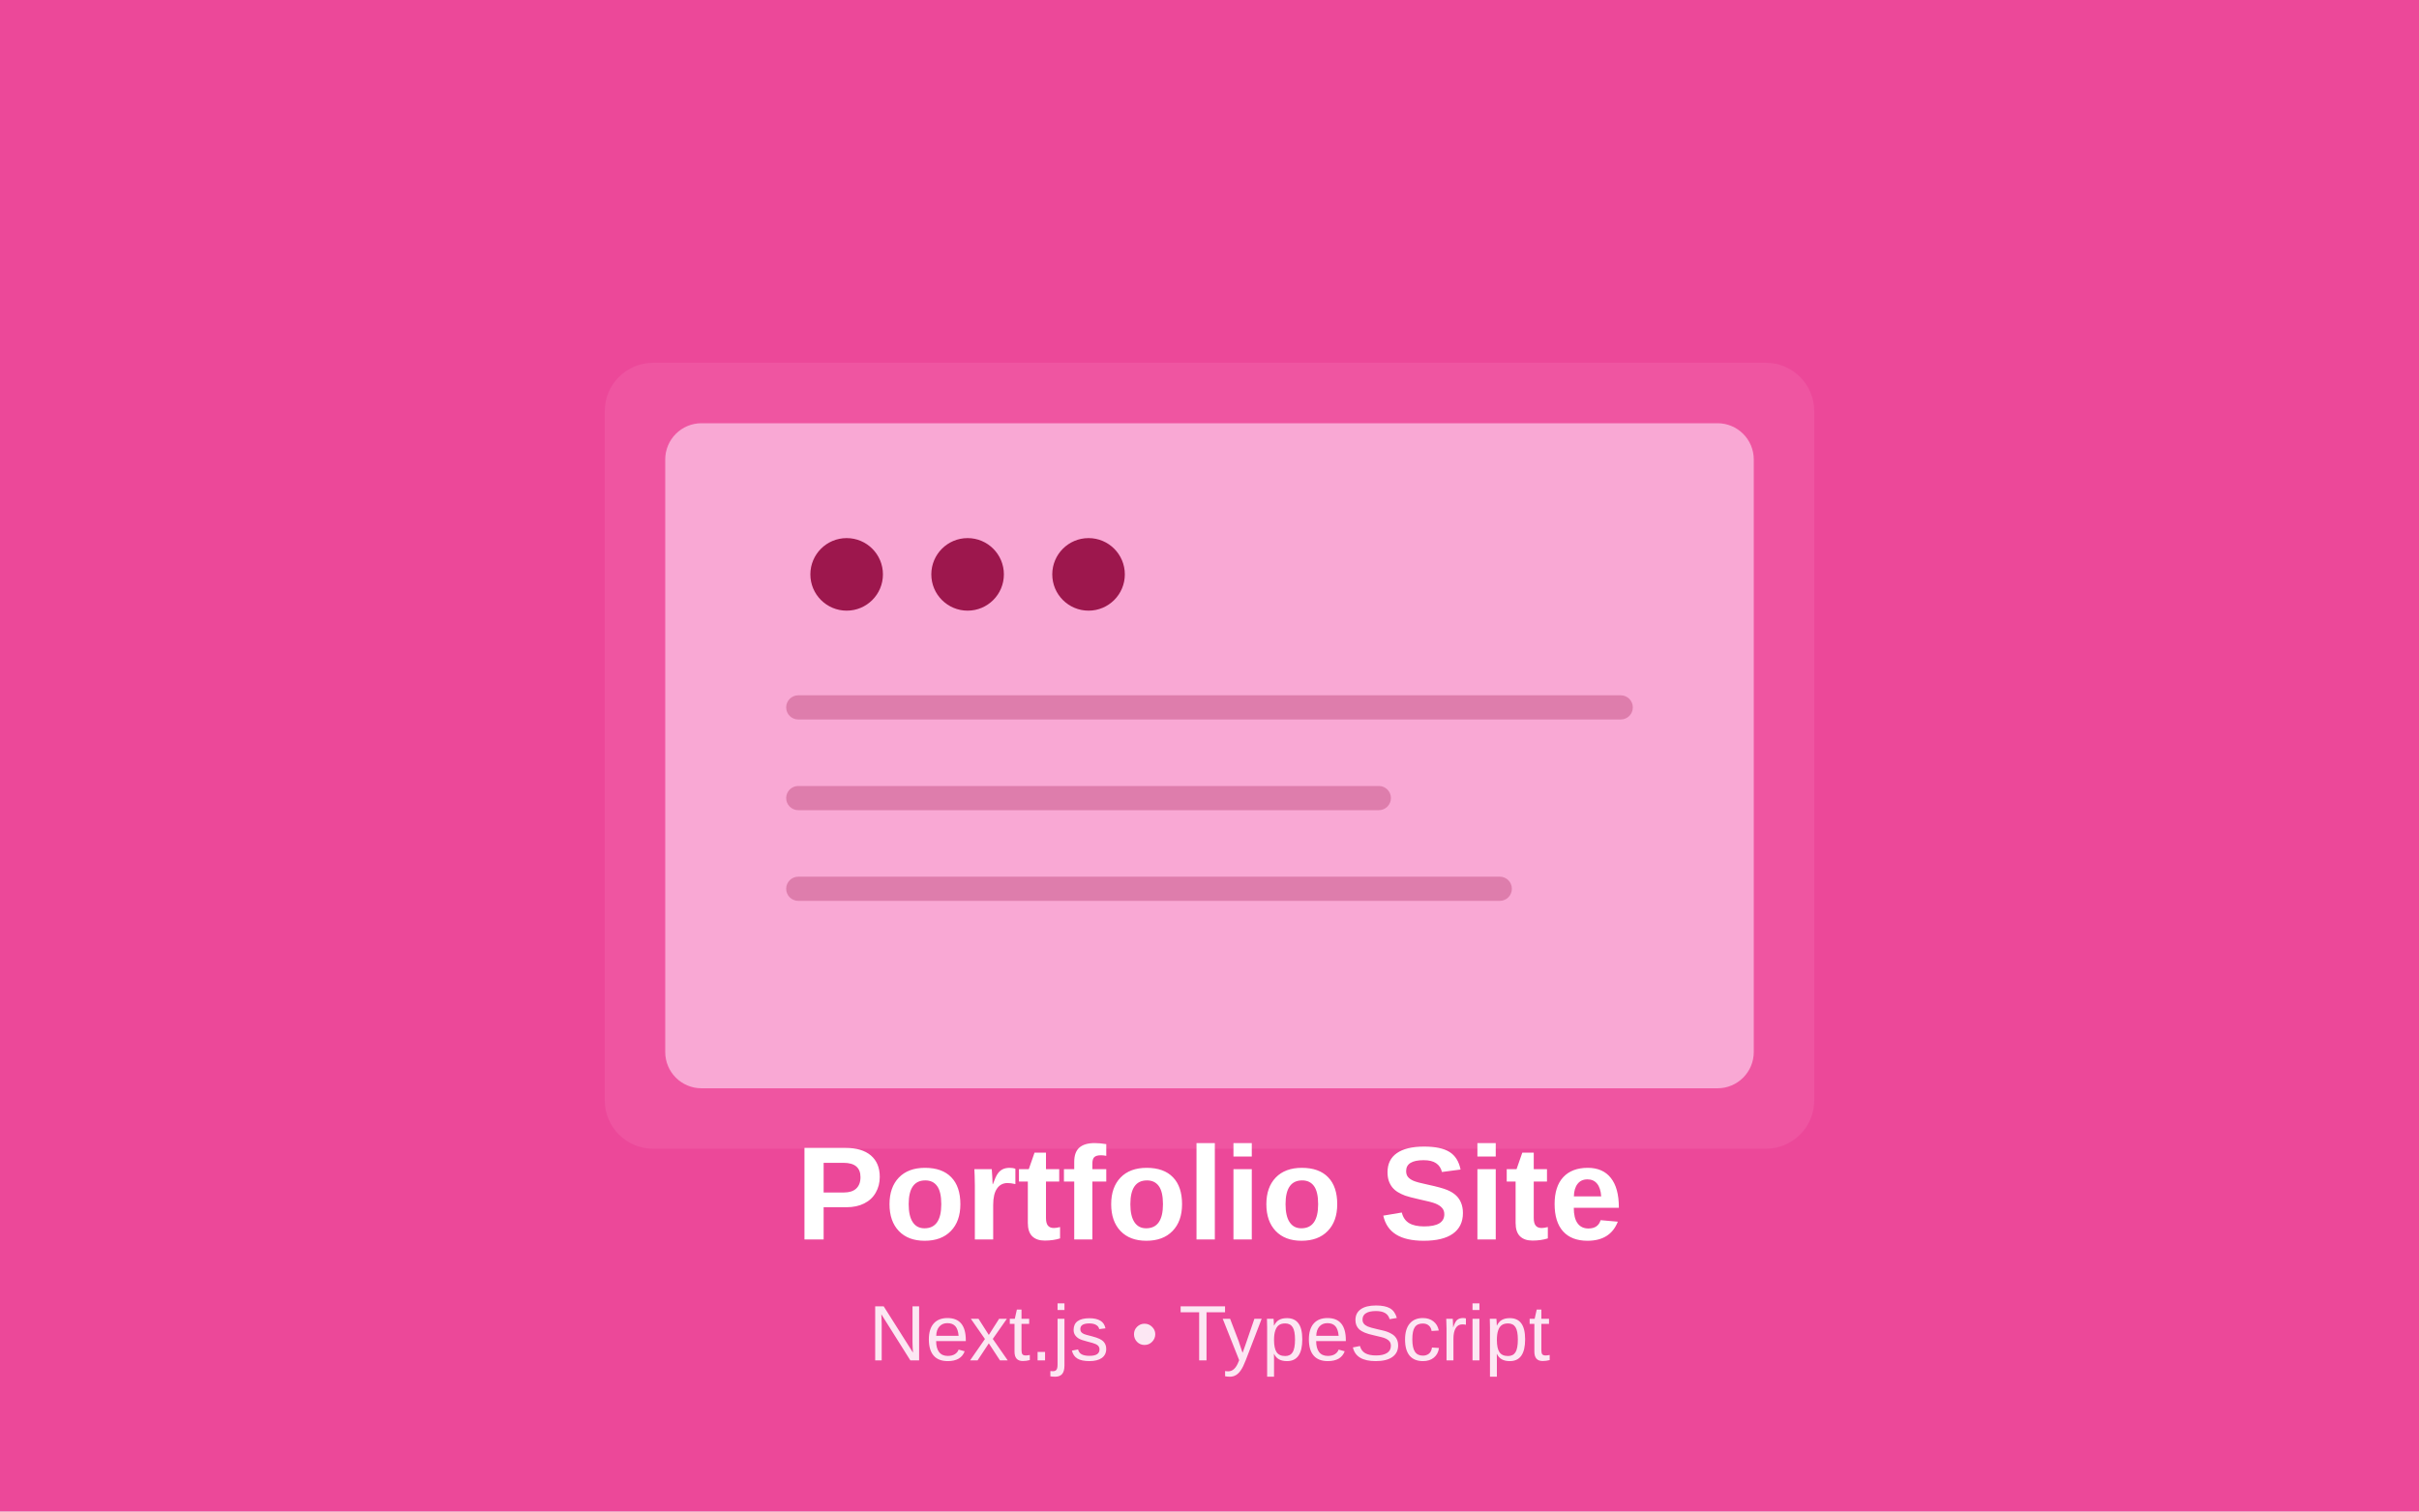
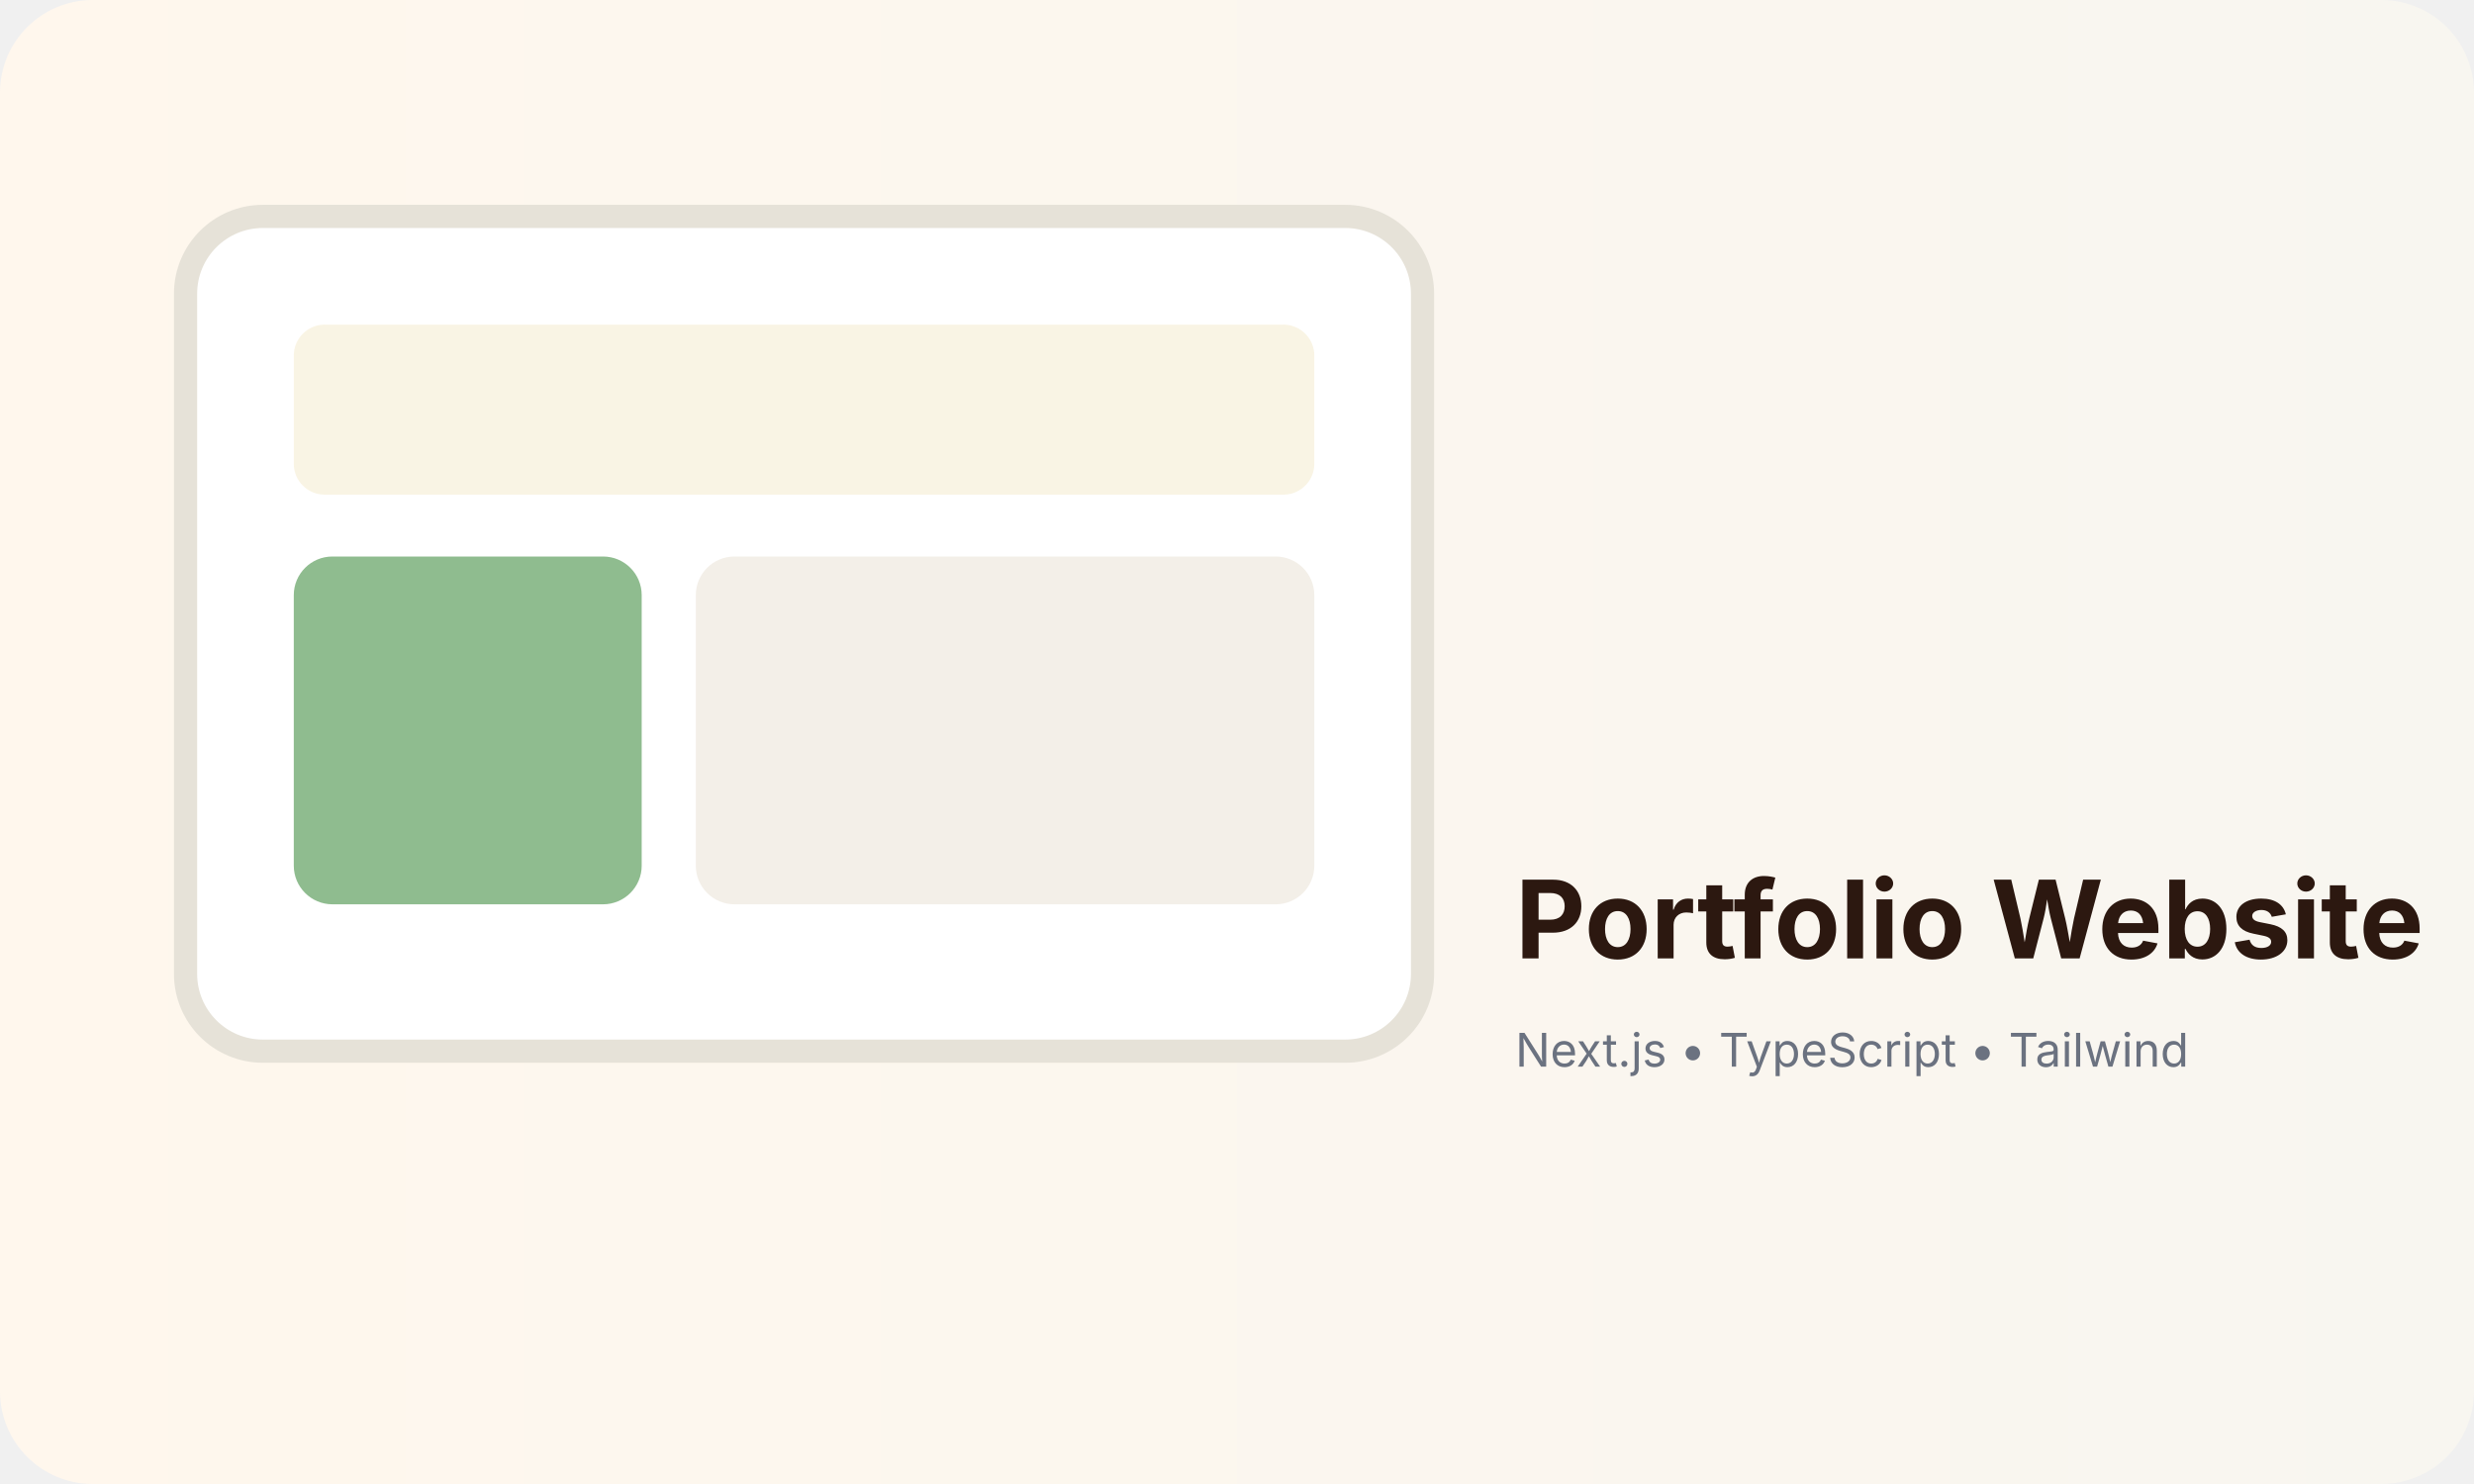
- <svg xmlns="http://www.w3.org/2000/svg" width="400" height="250" viewBox="0 0 400 250" fill="none">
-   <rect width="400" height="250" fill="#ec4899" />
-   <rect x="100" y="60" width="200" height="130" rx="8" fill="#f472b6" opacity="0.3" />
-   <rect x="110" y="70" width="180" height="110" rx="6" fill="#f9a8d4" />
-   <circle cx="140" cy="95" r="6" fill="#9d174d" />
-   <circle cx="160" cy="95" r="6" fill="#9d174d" />
-   <circle cx="180" cy="95" r="6" fill="#9d174d" />
-   <rect x="130" y="115" width="140" height="4" rx="2" fill="#9d174d" opacity="0.3" />
-   <rect x="130" y="130" width="100" height="4" rx="2" fill="#9d174d" opacity="0.3" />
-   <rect x="130" y="145" width="120" height="4" rx="2" fill="#9d174d" opacity="0.3" />
-   <text x="200" y="205" text-anchor="middle" fill="#ffffff" font-family="Arial, sans-serif" font-size="22" font-weight="bold">Portfolio Site</text>
-   <text x="200" y="225" text-anchor="middle" fill="#fce7f3" font-family="Arial, sans-serif" font-size="13">Next.js • TypeScript</text>
+ <svg xmlns="http://www.w3.org/2000/svg" viewBox="0 0 640 384" width="640" height="384" role="img" aria-label="Portfolio site logo">
+   <defs>
+     <linearGradient id="g1" x1="0" x2="1">
+       <stop offset="0" stop-color="#fff7ed" />
+       <stop offset="1" stop-color="#f8f6f0" />
+     </linearGradient>
+   </defs>
+   <rect width="100%" height="100%" rx="24" fill="url(#g1)" />
+   <g transform="translate(48,56)">
+     <rect x="0" y="0" width="320" height="216" rx="20" fill="#ffffff" stroke="#e6e2d8" stroke-width="6" />
+     <rect x="28" y="28" width="264" height="44" rx="8" fill="#d4af37" opacity="0.14" />
+     <rect x="28" y="88" width="90" height="90" rx="10" fill="#8fbc8f" />
+     <rect x="132" y="88" width="160" height="90" rx="10" fill="#f3efe8" />
+   </g>
+   <g transform="translate(392,248)">
+     <text x="0" y="0" font-family="Inter, Arial" font-size="28" fill="#2c1810" font-weight="700">Portfolio Website</text>
+     <text x="0" y="28" font-family="Inter, Arial" font-size="12" fill="#6b7280">Next.js • TypeScript • Tailwind</text>
+   </g>
</svg>
